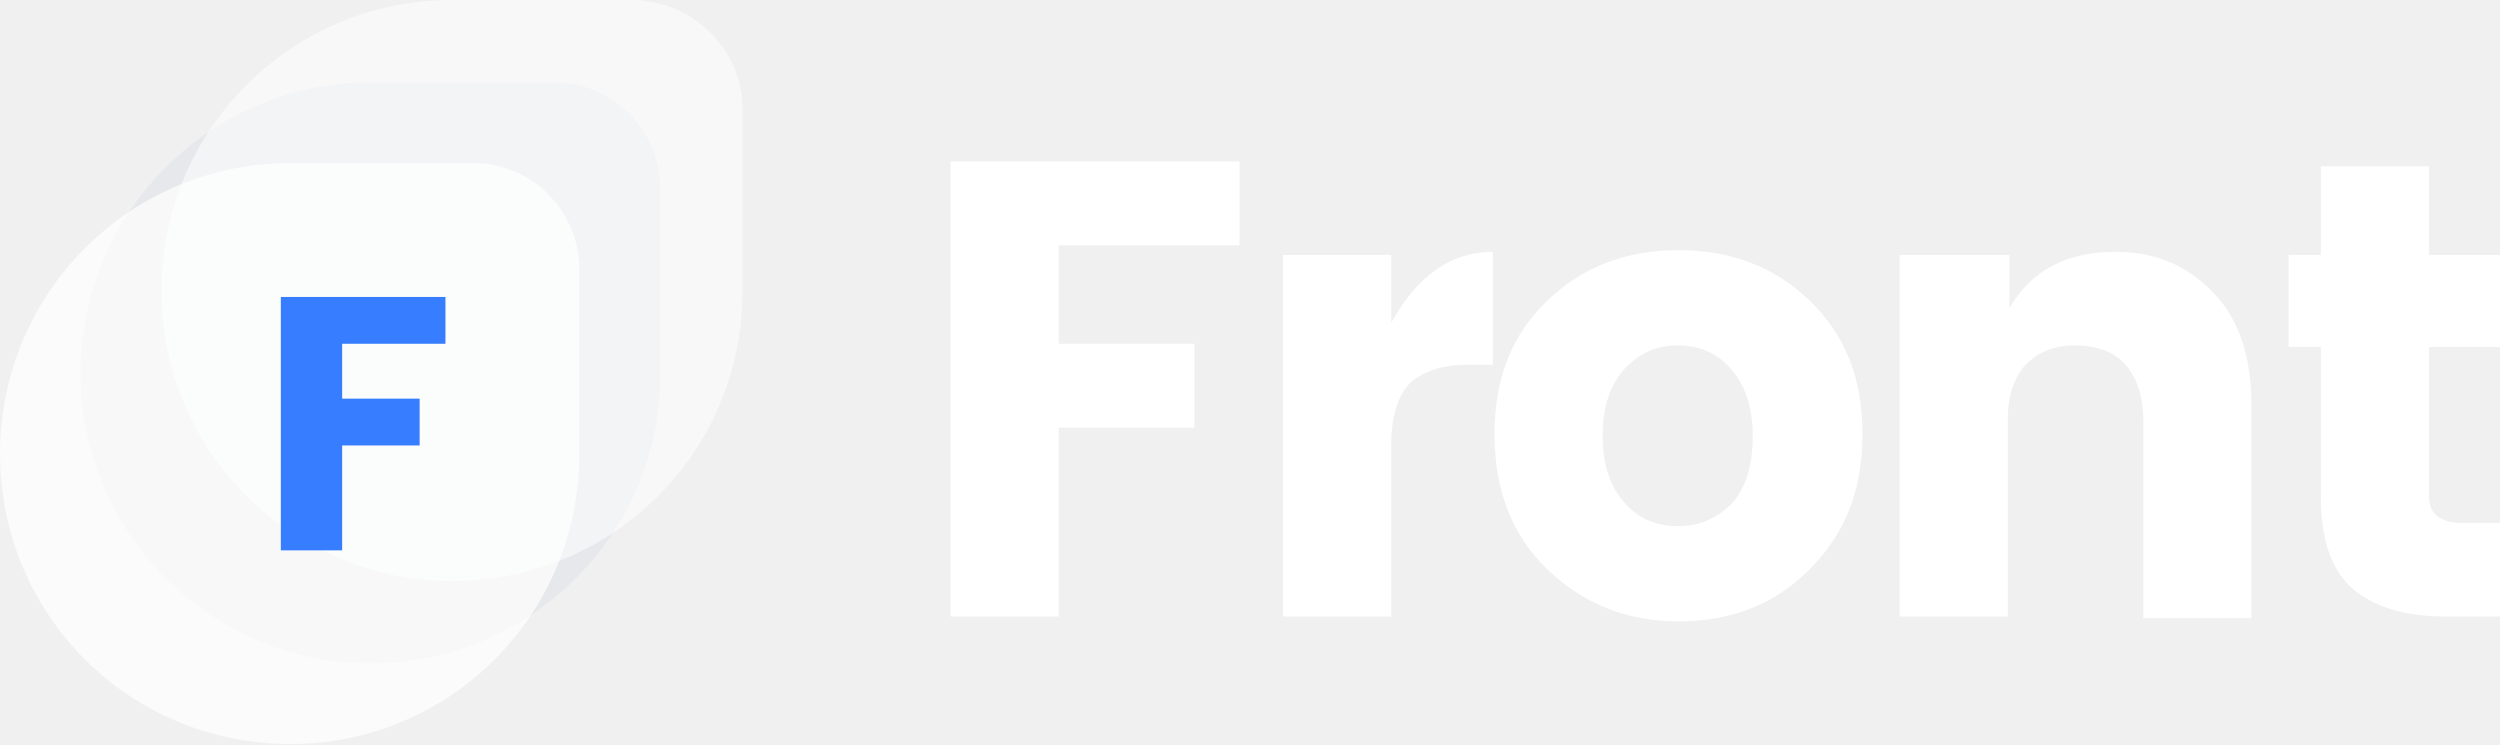
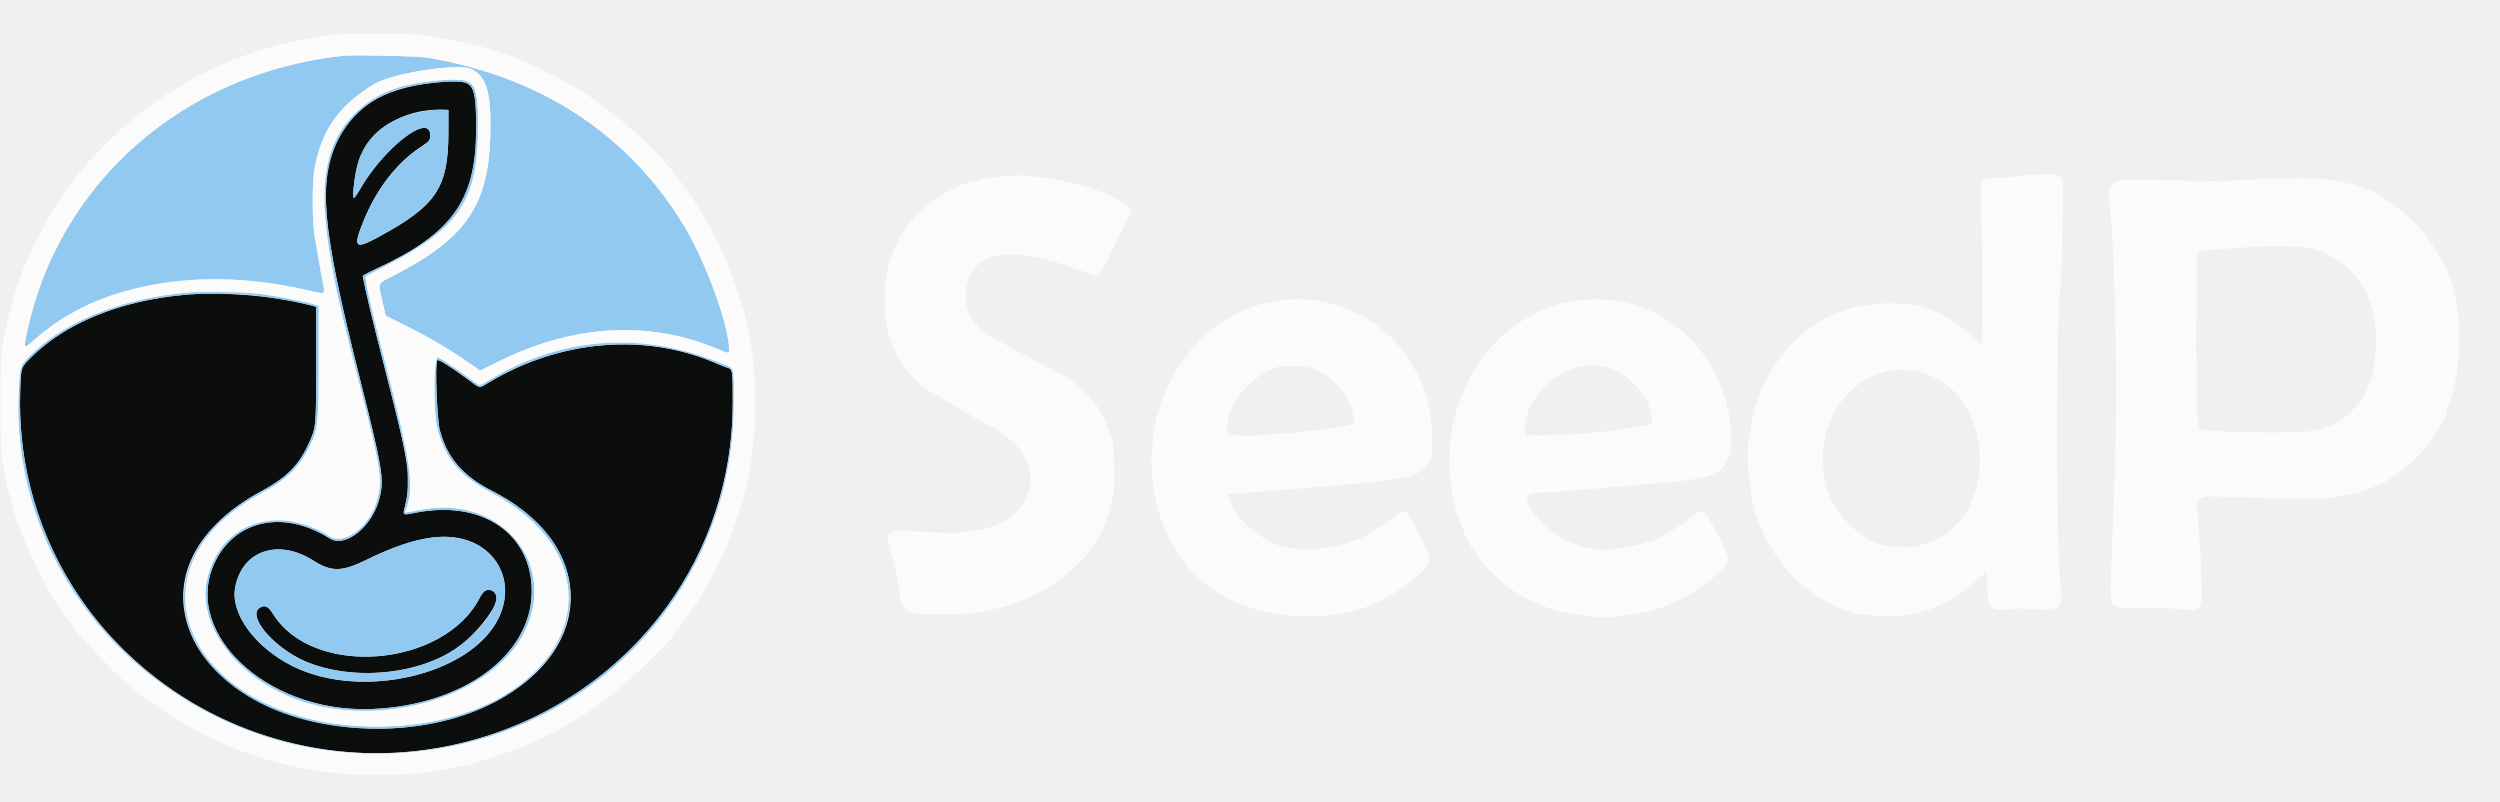
- <svg xmlns="http://www.w3.org/2000/svg" version="1.1" id="Layer_1" x="0px" y="0px" viewBox="0 0 154.9 46.1" style="enable-background:new 0 0 154.9 46.1;" xml:space="preserve">
-   <style type="text/css">
- 	.st0{fill:#FFFFFF;}
- 	.st1{opacity:0.65;fill:#E1E4EA;enable-background:new    ;}
- 	.st2{opacity:0.5;fill:#FFFFFF;enable-background:new    ;}
- 	.st3{opacity:0.7;fill:#FFFFFF;enable-background:new    ;}
- 	.st4{fill:#377dff;}
- </style>
-   <path class="st0" d="M58.9,38.2V10h17.9v5.2H65.6v6.1H74v5.2h-8.4v11.7H58.9z" />
-   <path class="st0" d="M86.2,15.8V20c1.6-2.9,3.7-4.4,6.3-4.4v7h-1.6c-1.5,0-2.7,0.4-3.5,1.1c-0.8,0.8-1.2,2.1-1.2,3.9v10.6h-6.7V15.8  H86.2z" />
-   <path class="st0" d="M95.9,35.3c-2.2-2.1-3.3-4.9-3.3-8.4c0-3.5,1.1-6.2,3.3-8.3c2.2-2.1,4.9-3.1,8.1-3.1s5.9,1,8.1,3.1  s3.3,4.8,3.3,8.3s-1.1,6.2-3.3,8.4s-4.9,3.2-8.1,3.2S98.1,37.4,95.9,35.3z M107.3,31.2c0.9-1,1.3-2.4,1.3-4.2s-0.5-3.2-1.4-4.2  s-2-1.4-3.3-1.4s-2.3,0.5-3.2,1.4c-0.9,1-1.4,2.3-1.4,4.2s0.5,3.2,1.4,4.2s2,1.4,3.3,1.4S106.4,32.1,107.3,31.2z" />
-   <path class="st0" d="M124.5,15.8v3.3c1.4-2.4,3.6-3.5,6.6-3.5c2.5,0,4.5,0.9,6.1,2.6s2.3,4,2.3,7v13.1h-6.7V26  c0-1.4-0.4-2.6-1.1-3.4c-0.7-0.8-1.8-1.2-3.1-1.2s-2.3,0.4-3.1,1.2c-0.7,0.8-1.1,1.9-1.1,3.4v12.2h-6.7V15.8H124.5z" />
-   <path class="st0" d="M152.5,32.4h2.4v5.8h-3.4c-2.5,0-4.4-0.6-5.7-1.7c-1.3-1.1-2-3-2-5.7v-9.3h-2v-5.7h2v-5.5h6.7v5.5h4.4v5.7h-4.4  v9.3C150.5,31.8,151.2,32.4,152.5,32.4z" />
-   <path class="st1" d="M23,41.1L23,41.1c-9.9,0-18-8-18-18l0,0c0-9.9,8-18,18-18h11.3c3.7,0,6.6,3,6.6,6.6v11.4  C41,33,32.9,41.1,23,41.1z" />
-   <path class="st2" d="M28,36L28,36c-9.9,0-18-8-18-18l0,0c0-9.9,8-18,18-18h11.3C43,0.1,46,3.1,46,6.7v11.4C46,28,38,36,28,36z" />
-   <path class="st3" d="M18,46.1L18,46.1c-10,0-18-8-18-18l0,0c0-9.9,8-18,18-18h11.3c3.7,0,6.6,3,6.6,6.6v11.4  C35.9,38.1,27.9,46.1,18,46.1z" />
-   <path class="st4" d="M17.4,34.1V18.4h10.2v2.9h-6.4v3.4H26v2.9h-4.8v6.5H17.4z" />
+ <svg xmlns="http://www.w3.org/2000/svg" id="svg" version="1.1" width="400" height="128.239" viewBox="0, 0, 400,128.239">
+   <g id="svgg">
+     <path id="path0" d="M70.917 13.107 C 62.094 13.760,56.983 16.579,54.042 22.417 C 50.829 28.792,51.516 36.428,57.415 59.917 C 61.235 75.127,61.480 76.586,60.734 79.656 C 59.626 84.212,55.270 87.748,52.741 86.144 C 45.861 81.778,38.440 82.957,34.906 88.976 C 28.247 100.320,42.054 114.106,59.417 113.448 C 74.116 112.891,85.083 104.829,85.079 94.583 C 85.076 85.367,77.152 79.968,66.626 82.011 C 64.281 82.466,64.410 82.559,64.861 80.733 C 65.773 77.045,65.418 74.162,62.753 63.614 C 61.984 60.572,60.833 56.021,60.195 53.500 C 59.557 50.979,58.810 47.845,58.534 46.535 L 58.033 44.153 58.392 43.918 C 58.589 43.789,59.407 43.380,60.211 43.009 C 72.317 37.417,76.176 32.037,76.179 20.750 C 76.180 13.164,75.888 12.739,70.917 13.107 M71.743 21.250 C 71.725 30.099,69.805 32.934,60.390 38.007 C 56.748 39.969,56.446 39.601,58.184 35.323 C 60.254 30.228,63.493 26.036,67.273 23.559 C 68.689 22.631,68.833 22.454,68.833 21.653 C 68.833 17.909,61.432 23.597,57.593 30.292 C 57.159 31.048,56.728 31.667,56.635 31.667 C 56.250 31.667,56.792 27.599,57.442 25.612 C 59.036 20.742,64.595 17.376,70.750 17.554 L 71.750 17.583 71.743 21.250 M29.417 47.184 C 19.131 48.139,10.604 51.611,5.045 57.107 C 3.321 58.812,3.357 58.700,3.230 62.632 C 1.954 101.935,41.043 130.201,78.973 117.403 C 101.930 109.657,117.207 88.569,117.239 64.583 C 117.246 59.274,117.219 59.079,116.457 58.859 C 116.160 58.774,115.309 58.440,114.566 58.119 C 103.228 53.207,89.593 54.357,78.227 61.185 C 76.565 62.184,76.957 62.242,74.843 60.681 C 72.126 58.675,70.155 57.445,69.963 57.637 C 69.576 58.024,69.909 67.102,70.374 68.846 C 71.541 73.226,74.055 76.155,78.667 78.510 C 96.254 87.493,95.349 105.431,76.910 113.343 C 58.944 121.052,34.912 114.395,30.148 100.389 C 27.343 92.141,31.676 84.057,41.833 78.588 C 45.790 76.458,47.771 74.486,49.316 71.141 C 50.602 68.355,50.583 68.541,50.583 58.250 L 50.583 49.083 49.083 48.701 C 43.489 47.274,35.273 46.641,29.417 47.184 M74.083 86.250 C 79.839 87.729,82.419 93.521,79.743 98.959 C 75.284 108.020,57.801 112.067,46.819 106.581 C 40.797 103.573,36.852 98.169,37.628 93.993 C 38.722 88.114,44.473 86.118,50.086 89.670 C 53.038 91.538,54.685 91.516,58.682 89.553 C 65.300 86.305,70.202 85.253,74.083 86.250 M77.535 94.594 C 77.330 94.738,77.003 95.169,76.809 95.553 C 71.090 106.848,50.026 108.527,43.668 98.194 C 42.891 96.932,42.267 96.694,41.439 97.345 C 39.780 98.650,43.374 103.089,47.956 105.395 C 55.265 109.073,66.644 108.242,73.333 103.542 C 75.798 101.810,79.119 97.730,79.435 96.045 C 79.664 94.823,78.489 93.926,77.535 94.594 " stroke="none" fill="#0c0e0e" fill-rule="evenodd" />
+     <path id="path1" d="M54.833 8.930 C 29.423 11.690,9.444 29.144,4.346 53.039 C 3.745 55.858,3.769 55.892,5.398 54.452 C 15.785 45.271,31.833 42.389,49.565 46.520 C 52.109 47.113,52.046 47.151,51.653 45.250 C 51.482 44.425,51.152 42.587,50.919 41.167 C 50.686 39.746,50.415 38.133,50.317 37.583 C 49.938 35.462,49.934 29.104,50.311 27.049 C 51.460 20.782,54.151 16.952,59.870 13.444 C 62.725 11.692,73.495 10.047,75.459 11.062 C 77.910 12.330,78.640 14.937,78.452 21.750 C 78.144 32.869,74.491 38.180,63.152 43.996 C 60.556 45.327,60.538 45.348,60.811 46.559 C 60.917 47.031,61.163 48.112,61.357 48.962 L 61.709 50.507 64.980 52.141 C 68.693 53.996,71.527 55.654,74.667 57.809 L 76.834 59.296 79.792 57.827 C 91.594 51.966,103.622 51.230,114.500 55.704 C 116.775 56.639,116.667 56.623,116.667 56.038 C 116.667 52.222,113.089 42.280,109.607 36.417 C 100.842 21.663,86.604 12.267,68.417 9.236 C 66.838 8.973,56.569 8.742,54.833 8.930 M70.653 12.832 C 64.145 13.336,60.454 14.705,57.071 17.870 C 50.727 23.804,50.317 33.017,55.484 53.500 C 56.028 55.654,57.110 59.929,57.889 63.000 C 61.101 75.657,61.298 77.239,60.091 80.709 C 58.743 84.585,54.969 87.224,52.769 85.828 C 44.232 80.414,34.935 83.797,33.074 92.994 C 31.654 100.015,37.712 108.154,47.041 111.757 C 60.833 117.083,79.746 111.242,84.326 100.243 C 88.873 89.319,79.633 79.164,67.333 81.568 C 64.601 82.101,64.763 82.090,64.900 81.735 C 66.389 77.860,65.873 74.357,61.084 55.833 C 59.205 48.563,58.302 44.397,58.562 44.193 C 58.665 44.112,60.044 43.390,61.626 42.588 C 73.042 36.801,76.219 32.347,76.458 21.793 C 76.657 13.018,76.255 12.398,70.653 12.832 M75.085 13.500 C 75.949 14.309,76.180 15.837,76.179 20.750 C 76.176 32.037,72.317 37.417,60.211 43.009 C 59.407 43.380,58.589 43.789,58.392 43.918 L 58.033 44.153 58.534 46.535 C 58.810 47.845,59.557 50.979,60.195 53.500 C 65.318 73.743,65.226 73.316,65.227 76.750 C 65.228 78.767,65.157 79.536,64.861 80.733 C 64.410 82.559,64.281 82.466,66.626 82.011 C 77.152 79.968,85.076 85.367,85.079 94.583 C 85.083 104.829,74.116 112.891,59.417 113.448 C 42.054 114.106,28.247 100.320,34.906 88.976 C 38.440 82.957,45.861 81.778,52.741 86.144 C 55.270 87.748,59.626 84.212,60.734 79.656 C 61.480 76.586,61.235 75.127,57.415 59.917 C 52.023 38.449,51.133 31.210,53.101 24.833 C 54.559 20.108,58.218 16.247,62.791 14.607 C 66.685 13.211,74.066 12.546,75.085 13.500 M68.250 17.756 C 61.584 18.779,57.795 22.157,56.852 27.917 C 56.567 29.658,56.450 31.667,56.635 31.667 C 56.728 31.667,57.159 31.048,57.593 30.292 C 61.432 23.597,68.833 17.909,68.833 21.653 C 68.833 22.454,68.689 22.631,67.273 23.559 C 63.493 26.036,60.254 30.228,58.184 35.323 C 56.446 39.601,56.748 39.969,60.390 38.007 C 69.805 32.934,71.725 30.099,71.743 21.250 L 71.750 17.583 70.750 17.554 C 70.200 17.538,69.075 17.629,68.250 17.756 M29.417 46.843 C 19.001 47.897,10.462 51.361,4.951 56.769 C 3.228 58.460,3.236 58.441,3.027 61.755 C 0.738 98.136,35.300 127.000,72.167 119.494 C 98.666 114.100,117.403 91.347,117.414 64.550 C 117.417 58.434,117.584 59.029,115.643 58.225 C 102.723 52.870,89.815 53.800,78.064 60.934 C 76.591 61.828,76.953 61.878,75.125 60.523 C 73.219 59.109,70.267 57.167,70.025 57.167 C 69.400 57.167,69.301 65.630,69.896 68.167 C 71.086 73.241,73.353 76.016,78.592 78.810 C 102.109 91.355,89.970 116.247,60.333 116.247 C 30.872 116.247,18.544 91.453,41.788 78.950 C 45.753 76.817,47.843 74.809,49.454 71.583 C 50.912 68.664,51.000 67.875,51.000 57.711 L 51.000 48.983 50.448 48.753 C 49.694 48.437,44.544 47.414,42.000 47.073 C 39.570 46.748,31.767 46.606,29.417 46.843 M39.888 47.180 C 42.323 47.397,47.009 48.172,49.083 48.701 L 50.583 49.083 50.583 58.250 C 50.583 68.541,50.602 68.355,49.316 71.141 C 47.771 74.486,45.790 76.458,41.833 78.588 C 18.201 91.311,30.506 116.583,60.333 116.583 C 90.177 116.583,102.620 90.744,78.667 78.510 C 74.055 76.155,71.541 73.226,70.374 68.846 C 69.909 67.102,69.576 58.024,69.963 57.637 C 70.155 57.445,72.126 58.675,74.843 60.681 C 76.957 62.242,76.565 62.184,78.227 61.185 C 89.593 54.357,103.228 53.207,114.566 58.119 C 115.309 58.440,116.160 58.774,116.457 58.859 C 117.219 59.079,117.246 59.274,117.239 64.583 C 117.187 103.838,77.311 130.739,39.833 116.802 C 17.151 108.367,2.451 86.613,3.230 62.632 C 3.357 58.700,3.321 58.812,5.045 57.107 C 12.488 49.749,25.876 45.934,39.888 47.180 M69.083 86.010 C 66.061 86.416,62.831 87.517,58.682 89.553 C 54.685 91.516,53.038 91.538,50.086 89.670 C 44.473 86.118,38.722 88.114,37.628 93.993 C 36.852 98.169,40.797 103.573,46.819 106.581 C 57.801 112.067,75.284 108.020,79.743 98.959 C 83.311 91.708,77.670 84.857,69.083 86.010 M78.724 94.518 C 81.265 95.676,76.255 102.283,70.718 105.075 C 64.075 108.426,54.253 108.563,47.956 105.395 C 43.374 103.089,39.780 98.650,41.439 97.345 C 42.267 96.694,42.891 96.932,43.668 98.194 C 50.026 108.527,71.090 106.848,76.809 95.553 C 77.361 94.464,77.929 94.156,78.724 94.518 " stroke="none" fill="#92c9f1" fill-rule="evenodd" />
+     <path id="path2" d="M53.917 5.516 C 51.533 5.780,50.048 5.993,48.750 6.259 C 46.535 6.711,44.436 7.193,44.083 7.330 C 43.900 7.400,43.112 7.630,42.333 7.840 C 40.636 8.297,38.272 9.166,38.194 9.362 C 38.163 9.439,38.075 9.463,37.997 9.415 C 37.920 9.367,37.607 9.434,37.303 9.564 C 36.999 9.694,36.431 9.931,36.042 10.092 C 35.652 10.252,35.333 10.452,35.333 10.535 C 35.333 10.618,35.264 10.643,35.179 10.591 C 34.987 10.472,34.167 10.833,34.167 11.037 C 34.167 11.119,34.102 11.147,34.024 11.098 C 33.558 10.810,23.942 16.553,24.297 16.908 C 24.363 16.974,24.331 17.003,24.225 16.972 C 23.801 16.849,18.510 21.176,18.629 21.548 C 18.654 21.627,18.612 21.653,18.535 21.605 C 18.347 21.488,14.744 25.169,13.043 27.216 C 8.352 32.862,3.834 41.387,2.071 47.917 C 1.947 48.375,1.724 49.200,1.575 49.750 C 1.170 51.248,0.693 53.537,0.378 55.500 C -0.027 58.022,-0.033 71.104,0.369 73.583 C 0.724 75.768,1.149 78.020,1.266 78.333 C 1.318 78.471,1.543 79.296,1.768 80.167 C 3.364 86.359,8.157 96.243,11.108 99.427 C 11.323 99.660,11.500 99.892,11.500 99.943 C 11.500 100.280,14.810 104.108,15.041 104.038 C 15.124 104.012,15.152 104.055,15.105 104.132 C 15.007 104.290,19.049 108.322,20.583 109.597 C 22.238 110.972,24.446 112.650,24.668 112.702 C 24.783 112.728,25.038 112.906,25.235 113.096 C 25.533 113.383,26.393 113.947,28.667 115.344 C 38.560 121.423,51.017 124.550,63.083 123.983 C 66.923 123.803,72.624 123.048,73.094 122.658 C 73.197 122.573,73.323 122.545,73.375 122.598 C 73.695 122.917,81.921 120.315,84.833 118.973 C 89.893 116.642,92.657 115.038,96.667 112.106 C 100.831 109.060,108.438 101.607,108.204 100.800 C 108.179 100.713,108.235 100.689,108.328 100.747 C 108.422 100.805,108.586 100.660,108.693 100.426 C 108.799 100.192,108.950 100.000,109.027 100.000 C 109.104 100.000,109.167 99.894,109.167 99.764 C 109.167 99.634,109.227 99.503,109.300 99.472 C 109.374 99.442,109.889 98.774,110.445 97.988 C 113.772 93.284,116.910 86.725,118.492 81.167 C 118.688 80.479,118.958 79.552,119.091 79.106 C 119.224 78.660,119.333 78.157,119.333 77.989 C 119.333 77.820,119.409 77.510,119.501 77.300 C 119.688 76.872,120.067 74.681,120.432 71.917 C 121.068 67.101,120.993 60.594,120.247 55.833 C 119.845 53.273,119.641 52.189,119.501 51.867 C 119.409 51.657,119.333 51.346,119.333 51.178 C 119.333 51.009,119.226 50.507,119.094 50.061 C 116.848 42.452,114.895 38.057,111.273 32.455 C 109.900 30.333,108.588 28.583,106.500 26.089 C 103.114 22.045,97.043 16.964,92.002 13.954 C 89.380 12.389,84.075 9.767,83.833 9.917 C 83.741 9.973,83.667 9.932,83.667 9.825 C 83.667 9.718,83.554 9.674,83.417 9.727 C 83.279 9.780,83.167 9.755,83.167 9.673 C 83.167 9.590,82.998 9.472,82.792 9.409 C 82.585 9.347,82.192 9.201,81.917 9.084 C 78.324 7.557,72.086 6.116,66.417 5.504 C 64.791 5.328,55.533 5.337,53.917 5.516 M68.417 9.236 C 86.604 12.267,100.842 21.663,109.607 36.417 C 113.089 42.280,116.667 52.222,116.667 56.038 C 116.667 56.623,116.775 56.639,114.500 55.704 C 103.622 51.230,91.594 51.966,79.792 57.827 L 76.834 59.296 74.667 57.809 C 71.527 55.654,68.693 53.996,64.980 52.141 L 61.709 50.507 61.357 48.962 C 60.438 44.934,60.236 45.491,63.152 43.996 C 74.491 38.180,78.144 32.869,78.452 21.750 C 78.640 14.937,77.910 12.330,75.459 11.062 C 73.495 10.047,62.725 11.692,59.870 13.444 C 54.151 16.952,51.460 20.782,50.311 27.049 C 49.934 29.104,49.938 35.462,50.317 37.583 C 50.415 38.133,50.686 39.746,50.919 41.167 C 51.152 42.587,51.482 44.425,51.653 45.250 C 52.046 47.151,52.109 47.113,49.565 46.520 C 41.840 44.720,34.838 44.251,28.000 45.076 C 18.356 46.239,11.448 49.105,5.398 54.452 C 3.769 55.892,3.745 55.858,4.346 53.039 C 9.444 29.144,29.423 11.690,54.833 8.930 C 56.569 8.742,66.838 8.973,68.417 9.236 M75.049 13.076 C 76.257 13.868,76.591 15.932,76.458 21.793 C 76.219 32.347,73.042 36.801,61.626 42.588 C 60.044 43.390,58.665 44.112,58.562 44.193 C 58.302 44.397,59.205 48.563,61.084 55.833 C 65.873 74.357,66.389 77.860,64.900 81.735 C 64.763 82.090,64.601 82.101,67.333 81.568 C 79.633 79.164,88.873 89.319,84.326 100.243 C 79.746 111.242,60.833 117.083,47.041 111.757 C 37.712 108.154,31.654 100.015,33.074 92.994 C 34.935 83.797,44.232 80.414,52.769 85.828 C 54.969 87.224,58.743 84.585,60.091 80.709 C 61.298 77.239,61.101 75.657,57.889 63.000 C 54.826 50.931,54.469 49.446,53.671 45.500 C 51.282 33.679,51.278 27.641,53.653 22.572 C 55.716 18.171,59.939 14.819,64.851 13.685 C 68.921 12.746,74.075 12.438,75.049 13.076 M324.917 28.009 C 323.542 28.087,321.958 28.230,321.397 28.326 C 320.837 28.422,319.782 28.500,319.054 28.500 C 316.843 28.500,316.839 28.514,317.018 34.336 C 317.196 40.105,317.197 55.206,317.020 55.139 C 316.939 55.108,316.274 54.539,315.541 53.874 C 311.259 49.989,308.309 48.719,303.166 48.548 C 296.639 48.331,291.151 50.463,286.774 54.917 C 285.320 56.396,283.067 59.511,283.290 59.734 C 283.344 59.789,283.303 59.833,283.198 59.833 C 283.010 59.833,282.445 60.937,281.619 62.917 C 280.905 64.627,280.339 66.687,280.153 68.250 C 280.055 69.075,279.901 70.012,279.811 70.333 C 279.261 72.284,280.124 80.887,281.039 82.567 C 281.144 82.759,281.239 83.031,281.251 83.171 C 281.283 83.560,281.731 84.500,281.884 84.500 C 281.959 84.500,281.973 84.576,281.916 84.669 C 281.658 85.086,284.206 89.228,285.971 91.261 C 289.182 94.959,295.007 98.307,298.254 98.320 C 298.435 98.320,299.371 98.405,300.333 98.509 C 306.223 99.140,311.869 97.061,316.667 92.495 L 317.750 91.463 317.856 93.107 C 318.151 97.675,318.337 97.886,321.699 97.470 C 322.932 97.317,323.761 97.315,325.199 97.460 C 326.460 97.587,327.331 97.597,327.833 97.489 C 328.246 97.401,328.765 97.301,328.988 97.267 C 329.810 97.143,330.149 94.994,329.670 92.949 C 328.948 89.873,328.987 46.902,329.712 45.729 C 329.816 45.561,330.083 34.864,330.083 30.879 C 330.083 27.669,330.154 27.709,324.917 28.009 M162.160 28.062 C 162.111 28.111,161.436 28.183,160.661 28.221 C 159.002 28.304,156.871 28.619,156.461 28.843 C 156.301 28.929,156.055 29.000,155.914 29.000 C 154.589 29.000,150.288 31.176,148.319 32.843 C 147.162 33.823,147.000 33.990,147.000 34.206 C 147.000 34.307,146.956 34.345,146.903 34.292 C 146.716 34.105,145.415 35.673,144.347 37.372 C 140.456 43.556,140.591 53.233,144.645 58.721 C 145.022 59.231,145.462 59.725,145.624 59.819 C 145.785 59.913,145.847 59.992,145.761 59.995 C 145.530 60.002,147.470 61.783,148.316 62.341 C 148.719 62.606,149.124 62.776,149.217 62.719 C 149.309 62.662,149.342 62.685,149.289 62.771 C 149.205 62.907,150.745 63.830,157.371 67.618 C 158.206 68.095,158.951 68.447,159.028 68.400 C 159.104 68.352,159.167 68.386,159.167 68.475 C 159.167 68.564,159.667 68.953,160.278 69.339 C 168.378 74.455,165.183 84.215,155.167 84.953 C 154.571 84.997,154.008 85.082,153.917 85.141 C 153.623 85.333,149.342 85.258,146.401 85.010 C 141.694 84.613,141.451 84.890,142.752 89.167 C 143.184 90.586,143.830 93.641,143.933 94.750 C 144.242 98.070,144.917 98.390,151.385 98.279 C 155.458 98.209,156.233 98.123,159.250 97.406 C 163.178 96.472,166.792 94.820,169.838 92.566 C 171.271 91.505,174.208 88.555,174.509 87.875 C 174.640 87.577,174.798 87.333,174.858 87.333 C 174.919 87.333,175.178 86.977,175.434 86.542 C 176.845 84.142,177.610 81.998,178.184 78.836 C 178.397 77.662,178.283 71.222,178.039 70.667 C 177.938 70.438,177.728 69.819,177.572 69.292 C 177.416 68.765,177.219 68.333,177.134 68.333 C 177.049 68.333,177.027 68.258,177.084 68.165 C 177.207 67.966,176.185 65.896,175.441 64.837 C 173.991 62.775,170.133 59.611,169.068 59.611 C 168.939 59.611,168.833 59.544,168.833 59.462 C 168.833 59.381,168.758 59.360,168.667 59.417 C 168.575 59.473,168.500 59.442,168.500 59.347 C 168.500 59.149,167.501 58.591,167.497 58.787 C 167.496 58.858,167.440 58.832,167.372 58.728 C 167.249 58.536,166.763 58.261,163.750 56.671 C 162.833 56.187,161.399 55.428,160.564 54.985 C 159.728 54.541,158.996 54.213,158.939 54.256 C 158.881 54.299,158.871 54.283,158.918 54.221 C 158.964 54.160,158.717 53.916,158.369 53.680 C 155.074 51.443,154.025 49.255,154.649 45.923 C 155.752 40.034,161.570 39.161,172.708 43.213 C 173.327 43.438,173.833 43.591,173.833 43.552 C 173.833 43.513,174.000 43.598,174.204 43.741 C 175.332 44.531,176.207 43.901,177.244 41.549 C 178.262 39.242,179.273 37.211,180.236 35.542 C 181.136 33.982,181.151 33.850,180.512 33.123 C 180.057 32.604,176.957 30.833,176.504 30.833 C 176.392 30.833,176.064 30.727,175.775 30.598 C 174.869 30.192,173.309 29.713,171.667 29.338 C 170.796 29.138,169.821 28.905,169.500 28.820 C 168.827 28.641,166.585 28.317,165.530 28.247 C 165.134 28.221,164.234 28.148,163.530 28.086 C 162.826 28.024,162.209 28.013,162.160 28.062 M362.500 28.609 C 361.721 28.631,359.696 28.739,358.000 28.849 C 355.606 29.004,353.163 29.003,347.071 28.848 C 336.325 28.573,337.103 27.956,337.844 36.167 C 338.079 38.763,338.294 44.604,338.525 54.618 C 338.743 64.087,338.624 70.089,337.818 90.258 C 337.516 97.816,337.161 97.340,343.068 97.292 C 345.976 97.269,347.949 97.331,349.025 97.480 C 352.114 97.909,352.436 97.531,352.271 93.670 C 352.210 92.247,352.123 90.146,352.078 89.000 C 352.032 87.854,351.917 86.034,351.822 84.956 C 351.307 79.122,351.155 79.299,356.514 79.511 C 364.201 79.815,370.878 79.883,372.681 79.674 C 375.574 79.338,380.167 78.089,380.167 77.638 C 380.167 77.551,380.226 77.517,380.299 77.562 C 380.797 77.870,384.419 75.425,386.431 73.423 C 388.935 70.931,391.820 66.336,391.534 65.292 C 391.515 65.223,391.561 65.167,391.635 65.167 C 391.709 65.167,391.894 64.735,392.045 64.208 C 392.196 63.681,392.405 62.950,392.510 62.583 C 393.353 59.629,393.763 53.615,393.333 50.500 C 393.047 48.427,392.824 47.248,392.662 46.961 C 392.573 46.801,392.500 46.567,392.500 46.440 C 392.500 44.473,389.371 38.788,386.791 36.069 C 384.414 33.563,379.295 30.028,378.636 30.436 C 378.561 30.482,378.500 30.440,378.500 30.343 C 378.500 30.246,378.365 30.167,378.200 30.167 C 378.035 30.167,377.829 30.099,377.742 30.016 C 377.382 29.675,374.729 29.069,371.833 28.667 C 370.856 28.532,366.180 28.502,362.500 28.609 M369.689 39.727 C 373.244 40.599,375.910 42.520,377.932 45.667 C 378.197 46.079,378.489 46.472,378.582 46.539 C 378.674 46.606,378.696 46.663,378.631 46.664 C 378.565 46.666,378.668 47.023,378.860 47.458 C 381.125 52.614,380.291 61.462,377.236 64.678 C 377.012 64.914,376.848 65.139,376.873 65.178 C 376.897 65.218,376.890 65.236,376.857 65.218 C 376.824 65.200,376.599 65.395,376.357 65.652 C 374.747 67.354,372.413 68.514,369.583 69.015 C 367.361 69.410,352.887 69.141,352.044 68.690 C 351.629 68.468,351.502 66.556,351.501 60.542 C 351.500 58.227,351.444 56.333,351.375 56.334 C 351.306 56.334,351.299 55.377,351.358 54.209 C 351.418 53.040,351.474 49.594,351.483 46.553 C 351.493 43.511,351.570 40.839,351.655 40.615 C 351.847 40.110,352.233 40.061,360.500 39.497 C 363.545 39.289,368.400 39.411,369.689 39.727 M42.000 47.073 C 44.544 47.414,49.694 48.437,50.448 48.753 L 51.000 48.983 51.000 57.711 C 51.000 67.875,50.912 68.664,49.454 71.583 C 47.843 74.809,45.753 76.817,41.788 78.950 C 18.544 91.453,30.872 116.247,60.333 116.247 C 89.970 116.247,102.109 91.355,78.592 78.810 C 73.353 76.016,71.086 73.241,69.896 68.167 C 69.301 65.630,69.400 57.167,70.025 57.167 C 70.267 57.167,73.219 59.109,75.125 60.523 C 76.953 61.878,76.591 61.828,78.064 60.934 C 89.815 53.800,102.723 52.870,115.643 58.225 C 117.584 59.029,117.417 58.434,117.414 64.550 C 117.401 95.984,92.335 120.552,60.250 120.577 C 27.334 120.602,1.026 93.559,3.027 61.755 C 3.236 58.441,3.228 58.460,4.951 56.769 C 12.743 49.123,27.821 45.177,42.000 47.073 M205.917 47.937 C 202.137 48.230,198.383 49.558,195.301 51.695 C 193.636 52.849,191.298 54.975,191.441 55.205 C 191.502 55.305,191.474 55.337,191.378 55.277 C 191.238 55.191,190.173 56.332,190.284 56.450 C 190.302 56.469,190.084 56.731,189.801 57.033 C 188.320 58.616,186.478 62.114,185.561 65.083 C 184.798 67.556,184.515 68.947,184.410 70.750 C 184.383 71.208,184.321 72.033,184.272 72.583 C 184.083 74.682,184.667 79.769,185.295 81.500 C 185.345 81.637,185.372 81.814,185.354 81.893 C 185.336 81.971,185.391 82.121,185.475 82.226 C 185.559 82.331,185.681 82.662,185.745 82.961 C 185.999 84.150,187.702 87.667,188.024 87.667 C 188.113 87.667,188.146 87.732,188.097 87.812 C 188.007 87.957,189.181 89.613,190.390 91.047 C 191.125 91.920,193.538 94.000,193.815 94.000 C 193.917 94.000,194.000 94.072,194.000 94.160 C 194.000 94.380,196.573 95.882,197.953 96.467 C 204.023 99.042,211.832 99.340,218.258 97.242 C 222.986 95.699,229.134 90.960,228.770 89.140 C 228.630 88.443,227.663 86.500,227.455 86.500 C 227.357 86.500,227.325 86.453,227.383 86.395 C 227.563 86.214,225.496 82.338,225.070 82.059 C 224.575 81.735,223.995 81.859,223.374 82.422 C 222.571 83.152,220.887 84.305,219.380 85.158 C 218.575 85.614,217.831 86.060,217.726 86.150 C 217.621 86.240,217.504 86.282,217.466 86.244 C 217.428 86.206,216.989 86.331,216.490 86.523 C 212.618 88.012,207.459 88.323,204.568 87.241 C 200.752 85.813,197.274 82.437,196.579 79.487 L 196.478 79.057 199.364 78.854 C 200.951 78.742,203.037 78.581,204.000 78.496 C 204.963 78.412,207.662 78.188,210.000 77.999 C 225.838 76.719,227.317 76.385,228.715 73.772 C 229.556 72.200,229.110 65.401,227.992 62.750 C 227.876 62.475,227.771 62.175,227.758 62.083 C 227.659 61.362,226.189 58.585,225.023 56.917 C 220.712 50.747,213.486 47.351,205.917 47.937 M253.083 47.995 C 237.827 49.542,228.158 66.444,233.273 82.625 C 233.599 83.656,233.934 84.500,234.016 84.500 C 234.099 84.500,234.151 84.556,234.133 84.625 C 234.069 84.856,234.524 86.000,234.680 86.000 C 234.764 86.000,234.817 86.056,234.796 86.125 C 234.740 86.311,235.513 87.785,235.863 88.160 C 236.030 88.339,236.167 88.527,236.167 88.578 C 236.167 88.929,238.667 91.853,238.864 91.731 C 238.943 91.682,238.988 91.711,238.962 91.797 C 238.937 91.882,239.292 92.284,239.750 92.690 C 249.438 101.284,266.339 100.577,275.375 91.200 C 276.904 89.614,276.901 89.565,275.059 86.022 C 272.535 81.166,272.568 81.188,270.420 82.878 C 269.960 83.240,269.558 83.603,269.528 83.685 C 269.497 83.767,269.412 83.833,269.337 83.833 C 269.263 83.833,268.575 84.227,267.807 84.708 C 267.040 85.190,266.075 85.731,265.664 85.912 C 265.253 86.093,264.862 86.318,264.794 86.412 C 264.727 86.506,264.671 86.530,264.669 86.466 C 264.668 86.401,264.348 86.464,263.958 86.606 C 262.081 87.289,260.313 87.670,258.542 87.774 C 257.510 87.835,256.667 87.950,256.667 88.031 C 256.667 88.115,256.542 88.114,256.375 88.029 C 256.215 87.946,255.478 87.835,254.739 87.780 C 250.344 87.458,244.374 82.646,244.337 79.396 C 244.334 79.080,246.762 78.631,247.540 78.805 C 247.694 78.839,252.458 78.445,259.500 77.815 C 262.479 77.548,265.029 77.323,265.167 77.315 C 269.919 77.014,274.500 76.185,274.500 75.626 C 274.500 75.546,274.560 75.518,274.634 75.563 C 274.898 75.726,276.027 74.482,276.468 73.542 C 277.615 71.094,276.883 65.072,274.913 60.750 C 270.938 52.028,262.416 47.049,253.083 47.995 M210.136 58.976 C 213.600 60.387,216.293 63.725,216.619 67.013 L 216.695 67.776 215.639 68.053 C 215.058 68.205,213.946 68.409,213.167 68.506 C 208.841 69.047,207.542 69.188,205.500 69.339 C 204.262 69.431,202.575 69.561,201.750 69.628 C 200.925 69.695,199.387 69.712,198.333 69.667 L 196.417 69.583 196.361 68.750 C 196.104 64.891,200.315 59.750,204.616 58.673 C 205.772 58.384,209.134 58.568,210.136 58.976 M257.830 58.987 C 259.881 59.822,261.664 61.316,262.943 63.272 C 263.295 63.810,263.620 64.287,263.666 64.333 C 263.712 64.379,263.766 64.529,263.785 64.667 C 263.804 64.804,263.961 65.492,264.135 66.196 C 264.309 66.900,264.406 67.546,264.351 67.632 C 264.189 67.885,262.519 68.295,261.167 68.415 C 260.479 68.476,259.692 68.597,259.417 68.683 C 259.142 68.768,258.129 68.911,257.167 68.999 C 256.204 69.087,254.728 69.231,253.886 69.318 C 250.862 69.632,244.506 69.793,244.138 69.565 C 243.884 69.408,244.005 67.593,244.335 66.606 C 244.515 66.068,244.625 65.568,244.580 65.495 C 244.535 65.422,244.559 65.337,244.634 65.306 C 244.709 65.275,245.024 64.802,245.335 64.255 C 247.926 59.692,253.640 57.283,257.830 58.987 M307.087 59.510 C 319.464 62.450,320.219 83.278,308.083 87.006 C 307.442 87.203,306.767 87.417,306.583 87.482 C 306.058 87.667,303.005 87.577,302.062 87.350 C 301.592 87.236,301.104 87.122,300.978 87.096 C 300.853 87.070,300.471 86.925,300.130 86.774 C 299.790 86.624,299.465 86.500,299.410 86.500 C 299.124 86.500,296.929 84.923,296.131 84.143 C 293.031 81.116,291.661 77.829,291.670 73.446 C 291.690 64.238,299.035 57.598,307.087 59.510 " stroke="none" fill="#fbfbfb" fill-rule="evenodd" />
+   </g>
</svg>
